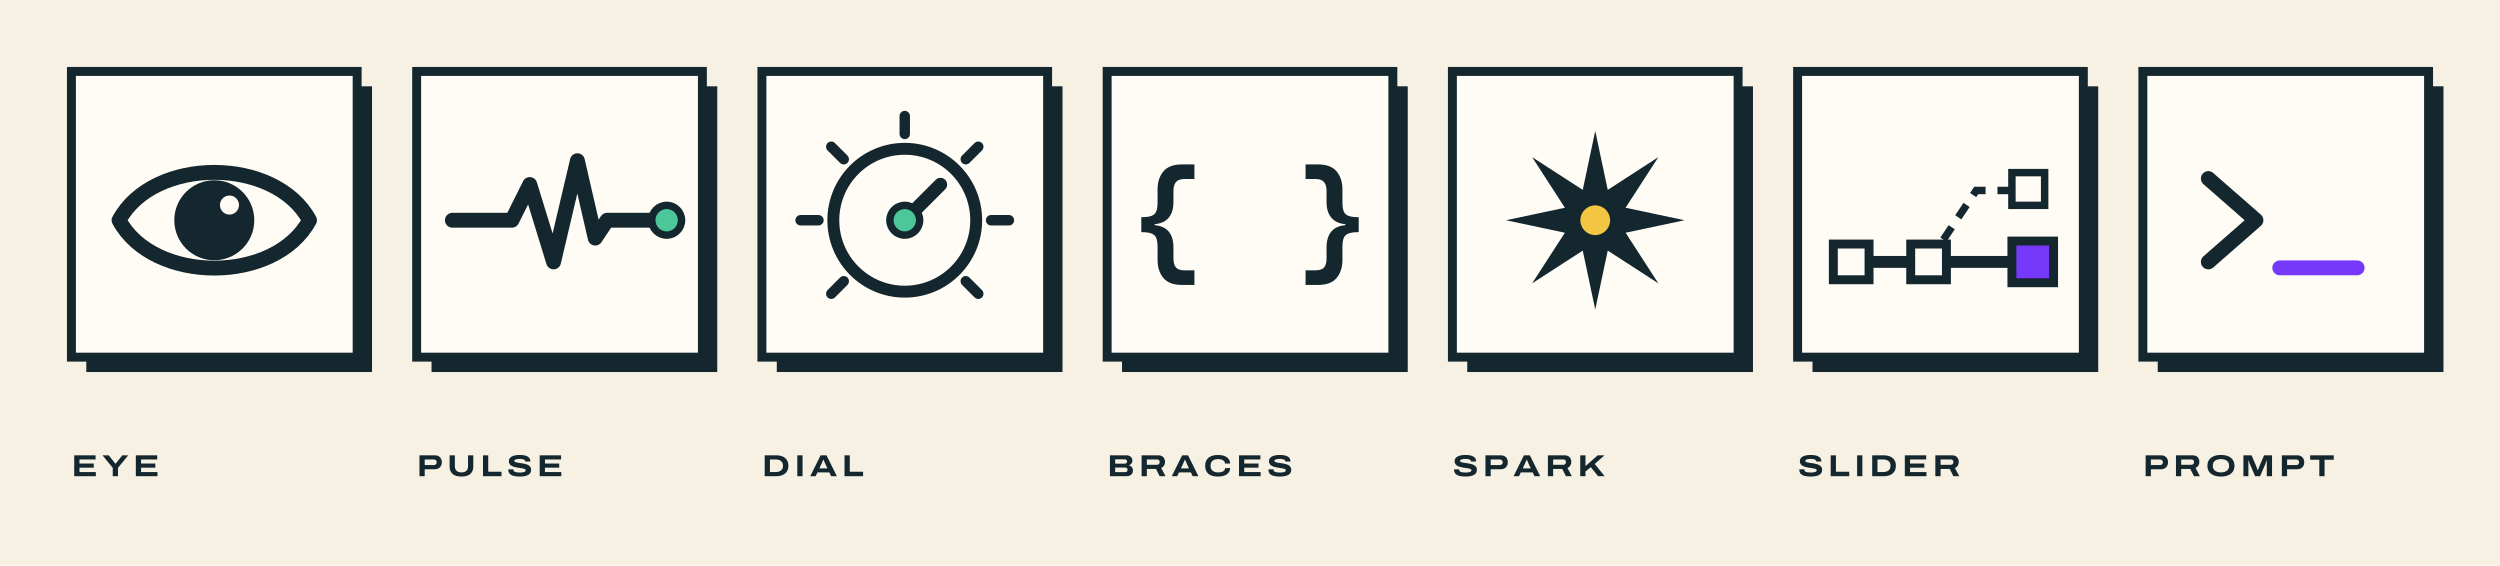
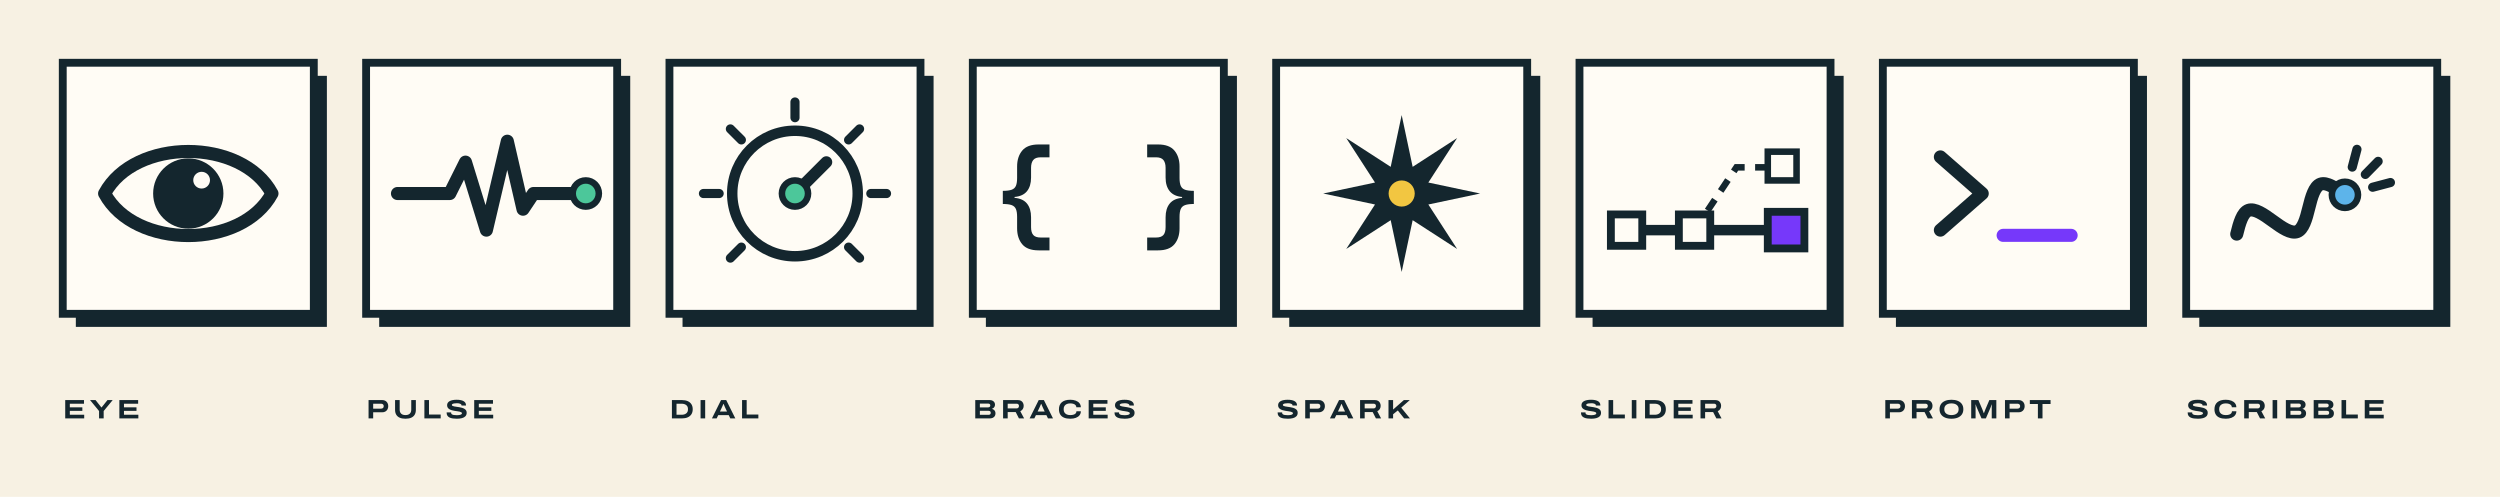
- <svg xmlns="http://www.w3.org/2000/svg" width="840" height="190" viewBox="0 0 840 190" role="img" aria-label="REC illustration motifs">
-   <rect width="840" height="190" fill="#F7F1E3" />
+ <svg xmlns="http://www.w3.org/2000/svg" width="956" height="190" viewBox="0 0 956 190" role="img" aria-label="REC illustration motifs">
+   <rect width="956" height="190" fill="#F7F1E3" />
  <rect x="29" y="29" width="96" height="96" fill="#14262E" />
  <rect x="24" y="24" width="96" height="96" fill="#FFFCF5" stroke="#14262E" stroke-width="3" />
  <g transform="translate(24 24)">
    <path d="M16.0 50C27.52 28.56 68.48 28.56 80.0 50C68.48 71.44 27.52 71.44 16.0 50Z" fill="#FFFCF5" stroke="#14262E" stroke-width="5" stroke-linejoin="round" />
    <circle cx="48" cy="50" r="13.44" fill="#14262E" />
    <circle cx="53.1" cy="44.9" r="3.2" fill="#FFFCF5" />
  </g>
  <path fill="#14262E" d="M24.939 160.0V152.988H32.119V154.381H26.703V155.752H31.492V157.126H26.703V158.606H32.201V160.0ZM37.881 160.0V157.179L34.437 152.988H36.539L38.757 155.794H38.852L41.094 152.988H43.092L39.642 157.179V160.0ZM45.643 160.0V152.988H52.823V154.381H47.407V155.752H52.196V157.126H47.407V158.606H52.905V160.0Z" />
  <rect x="145" y="29" width="96" height="96" fill="#14262E" />
  <rect x="140" y="24" width="96" height="96" fill="#FFFCF5" stroke="#14262E" stroke-width="3" />
  <g transform="translate(140 24)">
    <path d="M12 50H32L38 38L46 64L54 30L60 56L64 50H84" fill="none" stroke="#14262E" stroke-width="5" stroke-linecap="round" stroke-linejoin="round" />
    <circle cx="84" cy="50" r="5" fill="#4CC79A" stroke="#14262E" stroke-width="2.5" />
  </g>
  <path fill="#14262E" d="M140.939 160.0V152.988H146.19Q146.876 152.988 147.387 153.287Q147.898 153.586 148.181 154.11Q148.465 154.634 148.465 155.319Q148.465 156 148.176 156.533Q147.887 157.067 147.369 157.365Q146.85 157.663 146.158 157.663H142.701V160.0ZM142.701 156.269H145.67Q146.181 156.269 146.456 156.021Q146.731 155.773 146.731 155.328Q146.731 155.028 146.608 154.818Q146.485 154.607 146.249 154.494Q146.013 154.381 145.67 154.381H142.701ZM155.049 160.122Q153.704 160.122 152.823 159.715Q151.941 159.308 151.508 158.552Q151.075 157.795 151.075 156.75V152.988H152.836V156.67Q152.836 157.651 153.412 158.189Q153.988 158.727 155.049 158.727Q156.111 158.727 156.687 158.189Q157.264 157.651 157.264 156.67V152.988H159.025V156.75Q159.025 157.795 158.592 158.552Q158.158 159.308 157.28 159.715Q156.402 160.122 155.049 160.122ZM162.286 160.0V152.988H164.047V158.511H168.519V160.0ZM174.713 160.122Q173.892 160.122 173.178 160.023Q172.465 159.924 171.929 159.672Q171.393 159.42 171.092 158.967Q170.791 158.515 170.791 157.811Q170.791 157.791 170.791 157.759Q170.791 157.727 170.801 157.702H172.534Q172.524 157.743 172.52 157.795Q172.516 157.846 172.516 157.909Q172.516 158.223 172.776 158.414Q173.036 158.606 173.515 158.69Q173.994 158.774 174.633 158.774Q174.907 158.774 175.188 158.753Q175.469 158.732 175.728 158.686Q175.987 158.641 176.193 158.558Q176.399 158.475 176.52 158.348Q176.641 158.221 176.641 158.049Q176.641 157.801 176.403 157.655Q176.165 157.509 175.761 157.417Q175.356 157.325 174.851 157.258Q174.346 157.191 173.806 157.106Q173.266 157.02 172.761 156.872Q172.256 156.724 171.852 156.485Q171.447 156.246 171.209 155.868Q170.972 155.49 170.972 154.942Q170.972 154.426 171.225 154.037Q171.479 153.649 171.958 153.387Q172.437 153.126 173.115 152.996Q173.794 152.865 174.641 152.865Q175.501 152.865 176.164 153.002Q176.827 153.14 177.279 153.403Q177.731 153.666 177.961 154.047Q178.191 154.429 178.191 154.917V155.071H176.479V154.958Q176.479 154.738 176.259 154.568Q176.038 154.398 175.646 154.297Q175.255 154.196 174.735 154.196Q174.054 154.196 173.623 154.281Q173.193 154.366 172.991 154.514Q172.789 154.661 172.789 154.839Q172.789 155.063 173.026 155.197Q173.264 155.331 173.669 155.411Q174.074 155.491 174.578 155.558Q175.083 155.625 175.623 155.713Q176.164 155.802 176.668 155.943Q177.173 156.085 177.578 156.326Q177.983 156.567 178.22 156.933Q178.458 157.298 178.458 157.833Q178.458 158.661 177.981 159.165Q177.504 159.67 176.659 159.896Q175.815 160.122 174.713 160.122ZM181.337 160.0V152.988H188.517V154.381H183.101V155.752H187.89V157.126H183.101V158.606H188.599V160.0Z" />
  <rect x="261" y="29" width="96" height="96" fill="#14262E" />
  <rect x="256" y="24" width="96" height="96" fill="#FFFCF5" stroke="#14262E" stroke-width="3" />
  <g transform="translate(256 24)">
    <circle cx="48" cy="50" r="24" fill="#FFFCF5" stroke="#14262E" stroke-width="4" />
    <line x1="27.5" y1="70.5" x2="23.3" y2="74.7" stroke="#14262E" stroke-width="3.5" stroke-linecap="round" />
    <line x1="19.0" y1="50.0" x2="13.0" y2="50.0" stroke="#14262E" stroke-width="3.5" stroke-linecap="round" />
    <line x1="27.5" y1="29.5" x2="23.3" y2="25.3" stroke="#14262E" stroke-width="3.5" stroke-linecap="round" />
    <line x1="48.0" y1="21.0" x2="48.0" y2="15.0" stroke="#14262E" stroke-width="3.5" stroke-linecap="round" />
    <line x1="68.5" y1="29.5" x2="72.7" y2="25.3" stroke="#14262E" stroke-width="3.5" stroke-linecap="round" />
    <line x1="77.0" y1="50.0" x2="83.0" y2="50.0" stroke="#14262E" stroke-width="3.5" stroke-linecap="round" />
    <line x1="68.5" y1="70.5" x2="72.7" y2="74.7" stroke="#14262E" stroke-width="3.5" stroke-linecap="round" />
    <line x1="48" y1="50" x2="60.0" y2="38.0" stroke="#14262E" stroke-width="4.5" stroke-linecap="round" />
    <circle cx="48" cy="50" r="5" fill="#4CC79A" stroke="#14262E" stroke-width="2.5" />
  </g>
  <path fill="#14262E" d="M256.939 160.0V152.988H260.749Q262.039 152.988 262.968 153.392Q263.897 153.796 264.395 154.578Q264.894 155.359 264.894 156.498Q264.894 157.628 264.395 158.41Q263.897 159.192 262.968 159.596Q262.039 160.0 260.749 160.0ZM258.701 158.606H260.652Q261.182 158.606 261.624 158.476Q262.067 158.346 262.393 158.094Q262.72 157.843 262.898 157.47Q263.076 157.097 263.076 156.61V156.373Q263.076 155.886 262.898 155.514Q262.72 155.142 262.393 154.891Q262.067 154.64 261.624 154.51Q261.182 154.381 260.652 154.381H258.701ZM267.898 160.0V152.988H269.66V160.0ZM272.24 160.0 275.726 152.988H277.703L281.189 160.0H279.267L278.657 158.736H274.659L274.051 160.0ZM275.305 157.374H278.012L277.266 155.776Q277.22 155.67 277.133 155.468Q277.046 155.267 276.957 155.049Q276.867 154.832 276.795 154.662Q276.723 154.493 276.704 154.454H276.625Q276.539 154.651 276.43 154.908Q276.32 155.164 276.22 155.402Q276.119 155.641 276.05 155.784ZM283.765 160.0V152.988H285.527V158.511H289.998V160.0Z" />
  <rect x="377" y="29" width="96" height="96" fill="#14262E" />
  <rect x="372" y="24" width="96" height="96" fill="#FFFCF5" stroke="#14262E" stroke-width="3" />
  <g transform="translate(372 24)">
    <path fill="#14262E" d="M25.166 71.741Q20.832 71.741 18.887 69.386Q16.941 67.03 16.941 63.314V58.916Q16.941 56.993 16.481 55.926Q16.021 54.859 14.843 54.431Q13.666 54.003 11.476 54.003V48.98Q13.666 48.98 14.843 48.561Q16.021 48.143 16.481 47.066Q16.941 45.99 16.941 44.067V39.67Q16.941 35.953 18.887 33.598Q20.832 31.242 25.166 31.242H29.324V36.155H25.929Q23.942 36.155 23.109 37.195Q22.277 38.234 22.277 40.166V43.902Q22.277 47.204 20.713 49.123Q19.149 51.041 15.966 51.317V51.666Q19.149 51.915 20.713 53.838Q22.277 55.76 22.277 59.082V62.817Q22.277 64.914 23.128 65.871Q23.979 66.828 25.929 66.828H29.324V71.741ZM70.834 71.741H66.676V66.828H70.071Q72.04 66.828 72.881 65.871Q73.723 64.914 73.723 62.817V59.082Q73.723 55.76 75.301 53.838Q76.879 51.915 80.034 51.666V51.317Q76.897 51.041 75.31 49.123Q73.723 47.204 73.723 43.902V40.166Q73.723 38.234 72.891 37.195Q72.058 36.155 70.071 36.155H66.676V31.242H70.834Q75.168 31.242 77.113 33.598Q79.059 35.953 79.059 39.67V44.067Q79.059 45.99 79.519 47.066Q79.979 48.143 81.166 48.561Q82.353 48.98 84.524 48.98V54.003Q82.353 54.003 81.166 54.431Q79.979 54.859 79.519 55.926Q79.059 56.993 79.059 58.916V63.314Q79.059 67.03 77.113 69.386Q75.168 71.741 70.834 71.741Z" />
  </g>
  <path fill="#14262E" d="M372.939 160.0V152.988H378.497Q379.062 152.988 379.513 153.207Q379.964 153.426 380.224 153.814Q380.485 154.202 380.485 154.72Q380.485 155.142 380.327 155.469Q380.17 155.795 379.903 156.008Q379.636 156.221 379.305 156.329V156.37Q379.695 156.451 380.006 156.674Q380.316 156.897 380.494 157.25Q380.672 157.603 380.672 158.085Q380.672 158.718 380.381 159.144Q380.091 159.571 379.602 159.785Q379.114 160.0 378.51 160.0ZM374.701 158.631H378.043Q378.403 158.631 378.634 158.442Q378.865 158.254 378.865 157.857Q378.865 157.633 378.769 157.458Q378.672 157.284 378.479 157.187Q378.286 157.091 377.995 157.091H374.701ZM374.701 155.786H377.864Q378.129 155.786 378.311 155.694Q378.493 155.601 378.589 155.436Q378.686 155.27 378.686 155.061Q378.686 154.709 378.47 154.523Q378.254 154.337 377.912 154.337H374.701ZM383.582 160.0V152.988H389.248Q390.002 152.988 390.487 153.294Q390.973 153.601 391.214 154.103Q391.456 154.606 391.456 155.21Q391.456 155.85 391.136 156.396Q390.817 156.942 390.159 157.253L391.627 160.0H389.642L388.405 157.567H385.343V160.0ZM385.343 156.181H388.72Q389.157 156.181 389.403 155.923Q389.649 155.664 389.649 155.252Q389.649 154.974 389.541 154.778Q389.433 154.582 389.225 154.482Q389.017 154.381 388.72 154.381H385.343ZM393.72 160.0 397.205 152.988H399.182L402.668 160.0H400.747L400.137 158.736H396.139L395.531 160.0ZM396.784 157.374H399.491L398.746 155.776Q398.699 155.67 398.612 155.468Q398.525 155.267 398.436 155.049Q398.347 154.832 398.275 154.662Q398.203 154.493 398.184 154.454H398.104Q398.019 154.651 397.909 154.908Q397.8 155.164 397.699 155.402Q397.599 155.641 397.53 155.784ZM409.283 160.122Q407.843 160.122 406.875 159.709Q405.907 159.296 405.424 158.486Q404.941 157.676 404.941 156.49Q404.941 154.753 406.054 153.809Q407.167 152.865 409.28 152.865Q410.472 152.865 411.381 153.212Q412.29 153.559 412.799 154.201Q413.309 154.844 413.309 155.74H411.587Q411.587 155.26 411.292 154.931Q410.998 154.601 410.475 154.43Q409.951 154.259 409.247 154.259Q408.466 154.259 407.907 154.513Q407.348 154.768 407.049 155.238Q406.75 155.708 406.75 156.357V156.612Q406.75 157.265 407.049 157.74Q407.348 158.215 407.908 158.472Q408.468 158.729 409.244 158.729Q409.985 158.729 410.518 158.564Q411.051 158.399 411.343 158.071Q411.634 157.744 411.634 157.273H413.317Q413.317 158.146 412.818 158.787Q412.319 159.429 411.414 159.776Q410.51 160.122 409.283 160.122ZM416.306 160.0V152.988H423.487V154.381H418.07V155.752H422.859V157.126H418.07V158.606H423.568V160.0ZM430.11 160.122Q429.29 160.122 428.576 160.023Q427.862 159.924 427.327 159.672Q426.791 159.42 426.49 158.967Q426.189 158.515 426.189 157.811Q426.189 157.791 426.189 157.759Q426.189 157.727 426.199 157.702H427.932Q427.921 157.743 427.917 157.795Q427.913 157.846 427.913 157.909Q427.913 158.223 428.173 158.414Q428.433 158.606 428.913 158.69Q429.392 158.774 430.031 158.774Q430.305 158.774 430.586 158.753Q430.867 158.732 431.126 158.686Q431.385 158.641 431.591 158.558Q431.797 158.475 431.918 158.348Q432.039 158.221 432.039 158.049Q432.039 157.801 431.801 157.655Q431.563 157.509 431.159 157.417Q430.754 157.325 430.249 157.258Q429.744 157.191 429.204 157.106Q428.664 157.02 428.159 156.872Q427.654 156.724 427.25 156.485Q426.845 156.246 426.607 155.868Q426.37 155.49 426.37 154.942Q426.37 154.426 426.623 154.037Q426.877 153.649 427.356 153.387Q427.835 153.126 428.513 152.996Q429.192 152.865 430.039 152.865Q430.899 152.865 431.562 153.002Q432.225 153.14 432.677 153.403Q433.129 153.666 433.359 154.047Q433.589 154.429 433.589 154.917V155.071H431.877V154.958Q431.877 154.738 431.657 154.568Q431.436 154.398 431.044 154.297Q430.653 154.196 430.133 154.196Q429.452 154.196 429.021 154.281Q428.591 154.366 428.389 154.514Q428.187 154.661 428.187 154.839Q428.187 155.063 428.424 155.197Q428.662 155.331 429.067 155.411Q429.472 155.491 429.976 155.558Q430.481 155.625 431.021 155.713Q431.562 155.802 432.066 155.943Q432.571 156.085 432.976 156.326Q433.381 156.567 433.618 156.933Q433.856 157.298 433.856 157.833Q433.856 158.661 433.379 159.165Q432.902 159.67 432.057 159.896Q431.213 160.122 430.11 160.122Z" />
  <rect x="493" y="29" width="96" height="96" fill="#14262E" />
  <rect x="488" y="24" width="96" height="96" fill="#FFFCF5" stroke="#14262E" stroke-width="3" />
  <g transform="translate(488 24)">
    <polygon points="48.0,20.0 52.2,39.8 69.2,28.8 58.2,45.8 78.0,50.0 58.2,54.2 69.2,71.2 52.2,60.2 48.0,80.0 43.8,60.2 26.8,71.2 37.8,54.2 18.0,50.0 37.8,45.8 26.8,28.8 43.8,39.8" fill="#14262E" />
    <circle cx="48" cy="50" r="5" fill="#F2C641" />
  </g>
  <path fill="#14262E" d="M492.488 160.122Q491.668 160.122 490.954 160.023Q490.24 159.924 489.704 159.672Q489.168 159.42 488.867 158.967Q488.567 158.515 488.567 157.811Q488.567 157.791 488.567 157.759Q488.567 157.727 488.577 157.702H490.309Q490.299 157.743 490.295 157.795Q490.291 157.846 490.291 157.909Q490.291 158.223 490.551 158.414Q490.811 158.606 491.29 158.69Q491.769 158.774 492.409 158.774Q492.682 158.774 492.963 158.753Q493.244 158.732 493.503 158.686Q493.762 158.641 493.968 158.558Q494.174 158.475 494.295 158.348Q494.416 158.221 494.416 158.049Q494.416 157.801 494.179 157.655Q493.941 157.509 493.536 157.417Q493.131 157.325 492.627 157.258Q492.122 157.191 491.582 157.106Q491.041 157.02 490.537 156.872Q490.032 156.724 489.627 156.485Q489.222 156.246 488.985 155.868Q488.747 155.49 488.747 154.942Q488.747 154.426 489.001 154.037Q489.254 153.649 489.733 153.387Q490.213 153.126 490.891 152.996Q491.569 152.865 492.417 152.865Q493.276 152.865 493.939 153.002Q494.602 153.14 495.054 153.403Q495.506 153.666 495.736 154.047Q495.967 154.429 495.967 154.917V155.071H494.255V154.958Q494.255 154.738 494.034 154.568Q493.814 154.398 493.422 154.297Q493.03 154.196 492.511 154.196Q491.829 154.196 491.399 154.281Q490.969 154.366 490.766 154.514Q490.564 154.661 490.564 154.839Q490.564 155.063 490.802 155.197Q491.039 155.331 491.444 155.411Q491.849 155.491 492.354 155.558Q492.858 155.625 493.399 155.713Q493.939 155.802 494.444 155.943Q494.949 156.085 495.353 156.326Q495.758 156.567 495.996 156.933Q496.233 157.298 496.233 157.833Q496.233 158.661 495.756 159.165Q495.279 159.67 494.435 159.896Q493.59 160.122 492.488 160.122ZM499.112 160.0V152.988H504.364Q505.05 152.988 505.56 153.287Q506.071 153.586 506.355 154.11Q506.639 154.634 506.639 155.319Q506.639 156 506.35 156.533Q506.061 157.067 505.542 157.365Q505.024 157.663 504.332 157.663H500.874V160.0ZM500.874 156.269H503.843Q504.354 156.269 504.629 156.021Q504.904 155.773 504.904 155.328Q504.904 155.028 504.781 154.818Q504.658 154.607 504.422 154.494Q504.186 154.381 503.843 154.381H500.874ZM508.567 160.0 512.052 152.988H514.029L517.515 160.0H515.594L514.984 158.736H510.986L510.378 160.0ZM511.631 157.374H514.338L513.593 155.776Q513.546 155.67 513.459 155.468Q513.372 155.267 513.283 155.049Q513.194 154.832 513.122 154.662Q513.05 154.493 513.031 154.454H512.951Q512.866 154.651 512.756 154.908Q512.647 155.164 512.546 155.402Q512.446 155.641 512.377 155.784ZM520.092 160.0V152.988H525.758Q526.512 152.988 526.998 153.294Q527.483 153.601 527.724 154.103Q527.966 154.606 527.966 155.21Q527.966 155.85 527.647 156.396Q527.327 156.942 526.669 157.253L528.137 160.0H526.153L524.916 157.567H521.854V160.0ZM521.854 156.181H525.23Q525.667 156.181 525.913 155.923Q526.159 155.664 526.159 155.252Q526.159 154.974 526.051 154.778Q525.943 154.582 525.735 154.482Q525.528 154.381 525.23 154.381H521.854ZM530.959 160.0V152.988H532.721V156.609L536.838 152.988H539.106L535.82 155.895L539.171 160.0H536.946L534.522 156.958L532.721 158.415V160.0Z" />
  <rect x="609" y="29" width="96" height="96" fill="#14262E" />
  <rect x="604" y="24" width="96" height="96" fill="#FFFCF5" stroke="#14262E" stroke-width="3" />
  <g transform="translate(604 24)">
    <path d="M14 64H82" stroke="#14262E" stroke-width="4" />
    <path d="M44 64L60 40H76" fill="none" stroke="#14262E" stroke-width="2.5" stroke-dasharray="5 4" />
    <rect x="12" y="58" width="12" height="12" fill="#FFFCF5" stroke="#14262E" stroke-width="3" />
    <rect x="38" y="58" width="12" height="12" fill="#FFFCF5" stroke="#14262E" stroke-width="3" />
    <rect x="72" y="57" width="14" height="14" fill="#7638FA" stroke="#14262E" stroke-width="3" />
    <rect x="72" y="34" width="11" height="11" fill="#FFFCF5" stroke="#14262E" stroke-width="2.5" />
  </g>
  <path fill="#14262E" d="M608.488 160.122Q607.668 160.122 606.954 160.023Q606.24 159.924 605.704 159.672Q605.168 159.42 604.867 158.967Q604.567 158.515 604.567 157.811Q604.567 157.791 604.567 157.759Q604.567 157.727 604.577 157.702H606.309Q606.299 157.743 606.295 157.795Q606.291 157.846 606.291 157.909Q606.291 158.223 606.551 158.414Q606.811 158.606 607.29 158.69Q607.769 158.774 608.409 158.774Q608.682 158.774 608.963 158.753Q609.244 158.732 609.503 158.686Q609.762 158.641 609.968 158.558Q610.174 158.475 610.295 158.348Q610.416 158.221 610.416 158.049Q610.416 157.801 610.179 157.655Q609.941 157.509 609.536 157.417Q609.131 157.325 608.627 157.258Q608.122 157.191 607.582 157.106Q607.041 157.02 606.537 156.872Q606.032 156.724 605.627 156.485Q605.222 156.246 604.985 155.868Q604.747 155.49 604.747 154.942Q604.747 154.426 605.001 154.037Q605.254 153.649 605.733 153.387Q606.213 153.126 606.891 152.996Q607.569 152.865 608.417 152.865Q609.276 152.865 609.939 153.002Q610.602 153.14 611.054 153.403Q611.506 153.666 611.736 154.047Q611.967 154.429 611.967 154.917V155.071H610.255V154.958Q610.255 154.738 610.034 154.568Q609.814 154.398 609.422 154.297Q609.03 154.196 608.511 154.196Q607.829 154.196 607.399 154.281Q606.969 154.366 606.766 154.514Q606.564 154.661 606.564 154.839Q606.564 155.063 606.802 155.197Q607.039 155.331 607.444 155.411Q607.849 155.491 608.354 155.558Q608.858 155.625 609.399 155.713Q609.939 155.802 610.444 155.943Q610.949 156.085 611.353 156.326Q611.758 156.567 611.996 156.933Q612.233 157.298 612.233 157.833Q612.233 158.661 611.756 159.165Q611.279 159.67 610.435 159.896Q609.59 160.122 608.488 160.122ZM615.112 160.0V152.988H616.874V158.511H621.345V160.0ZM623.99 160.0V152.988H625.752V160.0ZM629.061 160.0V152.988H632.871Q634.161 152.988 635.091 153.392Q636.02 153.796 636.518 154.578Q637.016 155.359 637.016 156.498Q637.016 157.628 636.518 158.41Q636.02 159.192 635.091 159.596Q634.161 160.0 632.871 160.0ZM630.823 158.606H632.774Q633.304 158.606 633.747 158.476Q634.189 158.346 634.516 158.094Q634.842 157.843 635.02 157.47Q635.199 157.097 635.199 156.61V156.373Q635.199 155.886 635.02 155.514Q634.842 155.142 634.516 154.891Q634.189 154.64 633.747 154.51Q633.304 154.381 632.774 154.381H630.823ZM640.02 160.0V152.988H647.201V154.381H641.784V155.752H646.573V157.126H641.784V158.606H647.283V160.0ZM650.276 160.0V152.988H655.942Q656.696 152.988 657.181 153.294Q657.667 153.601 657.908 154.103Q658.15 154.606 658.15 155.21Q658.15 155.85 657.83 156.396Q657.511 156.942 656.853 157.253L658.321 160.0H656.336L655.099 157.567H652.037V160.0ZM652.037 156.181H655.413Q655.851 156.181 656.097 155.923Q656.342 155.664 656.342 155.252Q656.342 154.974 656.235 154.778Q656.127 154.582 655.919 154.482Q655.711 154.381 655.413 154.381H652.037Z" />
  <rect x="725" y="29" width="96" height="96" fill="#14262E" />
  <rect x="720" y="24" width="96" height="96" fill="#FFFCF5" stroke="#14262E" stroke-width="3" />
  <g transform="translate(720 24)">
    <path d="M22 36L38 50L22 64" fill="none" stroke="#14262E" stroke-width="5" stroke-linecap="round" stroke-linejoin="round" />
    <path d="M46 66H72" stroke="#7638FA" stroke-width="5" stroke-linecap="round" />
  </g>
  <path fill="#14262E" d="M720.939 160.0V152.988H726.19Q726.876 152.988 727.387 153.287Q727.898 153.586 728.181 154.11Q728.465 154.634 728.465 155.319Q728.465 156 728.176 156.533Q727.887 157.067 727.369 157.365Q726.85 157.663 726.158 157.663H722.701V160.0ZM722.701 156.269H725.67Q726.181 156.269 726.456 156.021Q726.731 155.773 726.731 155.328Q726.731 155.028 726.608 154.818Q726.485 154.607 726.249 154.494Q726.013 154.381 725.67 154.381H722.701ZM731.122 160.0V152.988H736.789Q737.543 152.988 738.028 153.294Q738.514 153.601 738.755 154.103Q738.996 154.606 738.996 155.21Q738.996 155.85 738.677 156.396Q738.358 156.942 737.7 157.253L739.168 160.0H737.183L735.946 157.567H732.884V160.0ZM732.884 156.181H736.26Q736.698 156.181 736.944 155.923Q737.189 155.664 737.189 155.252Q737.189 154.974 737.082 154.778Q736.974 154.582 736.766 154.482Q736.558 154.381 736.26 154.381H732.884ZM746.23 160.122Q744.832 160.122 743.81 159.696Q742.789 159.269 742.237 158.458Q741.686 157.646 741.686 156.495Q741.686 155.333 742.237 154.525Q742.789 153.717 743.81 153.291Q744.832 152.865 746.23 152.865Q747.643 152.865 748.661 153.291Q749.679 153.717 750.23 154.525Q750.782 155.333 750.782 156.495Q750.782 157.646 750.23 158.458Q749.679 159.269 748.661 159.696Q747.643 160.122 746.23 160.122ZM746.234 158.729Q746.833 158.729 747.333 158.589Q747.832 158.45 748.2 158.182Q748.567 157.914 748.77 157.515Q748.972 157.116 748.972 156.602V156.365Q748.972 155.853 748.77 155.458Q748.567 155.063 748.2 154.796Q747.832 154.53 747.333 154.394Q746.833 154.259 746.234 154.259Q745.634 154.259 745.135 154.394Q744.635 154.53 744.268 154.796Q743.901 155.063 743.702 155.458Q743.503 155.853 743.503 156.365V156.602Q743.503 157.116 743.702 157.515Q743.901 157.914 744.268 158.182Q744.635 158.45 745.135 158.589Q745.634 158.729 746.234 158.729ZM753.786 160.0V152.988H756.531L757.973 156.366Q758.047 156.54 758.157 156.829Q758.266 157.117 758.383 157.43Q758.499 157.742 758.59 157.994H758.661Q758.744 157.768 758.857 157.471Q758.969 157.174 759.084 156.879Q759.199 156.584 759.28 156.382L760.723 152.988H763.402V160.0H761.64V155.98Q761.64 155.789 761.645 155.555Q761.65 155.321 761.66 155.093Q761.67 154.865 761.678 154.698H761.597Q761.541 154.869 761.456 155.104Q761.371 155.34 761.286 155.573Q761.201 155.806 761.128 155.98L759.395 160.0H757.727L755.986 155.98Q755.89 155.75 755.799 155.508Q755.708 155.267 755.638 155.052Q755.568 154.838 755.517 154.698H755.436Q755.446 154.83 755.451 155.044Q755.456 155.259 755.461 155.5Q755.466 155.742 755.466 155.98V160.0ZM766.704 160.0V152.988H771.956Q772.642 152.988 773.152 153.287Q773.663 153.586 773.947 154.11Q774.231 154.634 774.231 155.319Q774.231 156 773.942 156.533Q773.653 157.067 773.134 157.365Q772.615 157.663 771.924 157.663H768.466V160.0ZM768.466 156.269H771.435Q771.946 156.269 772.221 156.021Q772.496 155.773 772.496 155.328Q772.496 155.028 772.373 154.818Q772.25 154.607 772.014 154.494Q771.778 154.381 771.435 154.381H768.466ZM779.291 160.0V154.477H776.208V152.988H784.136V154.477H781.053V160.0Z" />
+   <rect x="841" y="29" width="96" height="96" fill="#14262E" />
+   <rect x="836" y="24" width="96" height="96" fill="#FFFCF5" stroke="#14262E" stroke-width="3" />
+   <g transform="translate(836 24)">
+     <path d="M19.33 65.52C20.37 61.24 21.53 57.27 23.82 56.44C26.12 55.60 29.56 57.90 33.11 60.51C36.66 63.12 40.10 65.41 42.39 64.58C44.69 63.74 45.85 59.77 46.89 55.49C47.93 51.21 49.09 47.24 51.39 46.41C53.69 45.57 57.12 47.87 60.67 50.48" fill="none" stroke="#14262E" stroke-width="5" stroke-linecap="round" />
+     <g stroke="#14262E" stroke-width="3.5" stroke-linecap="round">
+       <line x1="63.5" y1="39.9" x2="65.3" y2="33.1" />
+       <line x1="68.5" y1="42.7" x2="73.4" y2="37.7" />
+       <line x1="71.3" y1="47.6" x2="78.1" y2="45.8" />
+     </g>
+     <circle cx="60.7" cy="50.5" r="5" fill="#5DB4EA" stroke="#14262E" stroke-width="2.5" />
+   </g>
+   <path fill="#14262E" d="M840.488 160.122Q839.668 160.122 838.954 160.023Q838.24 159.924 837.704 159.672Q837.168 159.42 836.867 158.967Q836.567 158.515 836.567 157.811Q836.567 157.791 836.567 157.759Q836.567 157.727 836.577 157.702H838.309Q838.299 157.743 838.295 157.795Q838.291 157.846 838.291 157.909Q838.291 158.223 838.551 158.414Q838.811 158.606 839.29 158.69Q839.769 158.774 840.409 158.774Q840.682 158.774 840.963 158.753Q841.244 158.732 841.503 158.686Q841.762 158.641 841.968 158.558Q842.174 158.475 842.295 158.348Q842.416 158.221 842.416 158.049Q842.416 157.801 842.179 157.655Q841.941 157.509 841.536 157.417Q841.131 157.325 840.627 157.258Q840.122 157.191 839.582 157.106Q839.041 157.02 838.537 156.872Q838.032 156.724 837.627 156.485Q837.222 156.246 836.985 155.868Q836.747 155.49 836.747 154.942Q836.747 154.426 837.001 154.037Q837.254 153.649 837.733 153.387Q838.213 153.126 838.891 152.996Q839.569 152.865 840.417 152.865Q841.276 152.865 841.939 153.002Q842.602 153.14 843.054 153.403Q843.506 153.666 843.736 154.047Q843.967 154.429 843.967 154.917V155.071H842.255V154.958Q842.255 154.738 842.034 154.568Q841.814 154.398 841.422 154.297Q841.03 154.196 840.511 154.196Q839.829 154.196 839.399 154.281Q838.969 154.366 838.766 154.514Q838.564 154.661 838.564 154.839Q838.564 155.063 838.802 155.197Q839.039 155.331 839.444 155.411Q839.849 155.491 840.354 155.558Q840.858 155.625 841.399 155.713Q841.939 155.802 842.444 155.943Q842.949 156.085 843.353 156.326Q843.758 156.567 843.996 156.933Q844.233 157.298 844.233 157.833Q844.233 158.661 843.756 159.165Q843.279 159.67 842.435 159.896Q841.59 160.122 840.488 160.122ZM851.151 160.122Q849.71 160.122 848.742 159.709Q847.774 159.296 847.291 158.486Q846.808 157.676 846.808 156.49Q846.808 154.753 847.921 153.809Q849.035 152.865 851.147 152.865Q852.34 152.865 853.248 153.212Q854.157 153.559 854.667 154.201Q855.176 154.844 855.176 155.74H853.454Q853.454 155.26 853.16 154.931Q852.866 154.601 852.342 154.43Q851.819 154.259 851.114 154.259Q850.334 154.259 849.774 154.513Q849.215 154.768 848.916 155.238Q848.618 155.708 848.618 156.357V156.612Q848.618 157.265 848.916 157.74Q849.215 158.215 849.775 158.472Q850.335 158.729 851.111 158.729Q851.853 158.729 852.386 158.564Q852.919 158.399 853.21 158.071Q853.501 157.744 853.501 157.273H855.184Q855.184 158.146 854.685 158.787Q854.186 159.429 853.282 159.776Q852.377 160.122 851.151 160.122ZM858.173 160.0V152.988H863.84Q864.594 152.988 865.079 153.294Q865.565 153.601 865.806 154.103Q866.047 154.606 866.047 155.21Q866.047 155.85 865.728 156.396Q865.409 156.942 864.751 157.253L866.219 160.0H864.234L862.997 157.567H859.935V160.0ZM859.935 156.181H863.311Q863.749 156.181 863.995 155.923Q864.24 155.664 864.24 155.252Q864.24 154.974 864.133 154.778Q864.025 154.582 863.817 154.482Q863.609 154.381 863.311 154.381H859.935ZM869.041 160.0V152.988H870.803V160.0ZM874.112 160.0V152.988H879.67Q880.235 152.988 880.686 153.207Q881.137 153.426 881.398 153.814Q881.658 154.202 881.658 154.72Q881.658 155.142 881.501 155.469Q881.343 155.795 881.077 156.008Q880.81 156.221 880.479 156.329V156.37Q880.869 156.451 881.179 156.674Q881.49 156.897 881.668 157.25Q881.846 157.603 881.846 158.085Q881.846 158.718 881.555 159.144Q881.264 159.571 880.776 159.785Q880.288 160.0 879.684 160.0ZM875.874 158.631H879.217Q879.577 158.631 879.808 158.442Q880.039 158.254 880.039 157.857Q880.039 157.633 879.942 157.458Q879.846 157.284 879.653 157.187Q879.46 157.091 879.169 157.091H875.874ZM875.874 155.786H879.037Q879.303 155.786 879.485 155.694Q879.666 155.601 879.763 155.436Q879.859 155.27 879.859 155.061Q879.859 154.709 879.643 154.523Q879.427 154.337 879.085 154.337H875.874ZM884.755 160.0V152.988H890.313Q890.878 152.988 891.329 153.207Q891.78 153.426 892.041 153.814Q892.301 154.202 892.301 154.72Q892.301 155.142 892.144 155.469Q891.986 155.795 891.719 156.008Q891.453 156.221 891.122 156.329V156.37Q891.512 156.451 891.822 156.674Q892.133 156.897 892.311 157.25Q892.488 157.603 892.488 158.085Q892.488 158.718 892.198 159.144Q891.907 159.571 891.419 159.785Q890.931 160.0 890.327 160.0ZM886.517 158.631H889.859Q890.22 158.631 890.451 158.442Q890.681 158.254 890.681 157.857Q890.681 157.633 890.585 157.458Q890.489 157.284 890.296 157.187Q890.103 157.091 889.811 157.091H886.517ZM886.517 155.786H889.68Q889.946 155.786 890.128 155.694Q890.309 155.601 890.406 155.436Q890.502 155.27 890.502 155.061Q890.502 154.709 890.286 154.523Q890.07 154.337 889.728 154.337H886.517ZM895.398 160.0V152.988H897.16V158.511H901.631V160.0ZM904.276 160.0V152.988H911.456V154.381H906.039V155.752H910.828V157.126H906.039V158.606H911.538V160.0Z" />
</svg>
